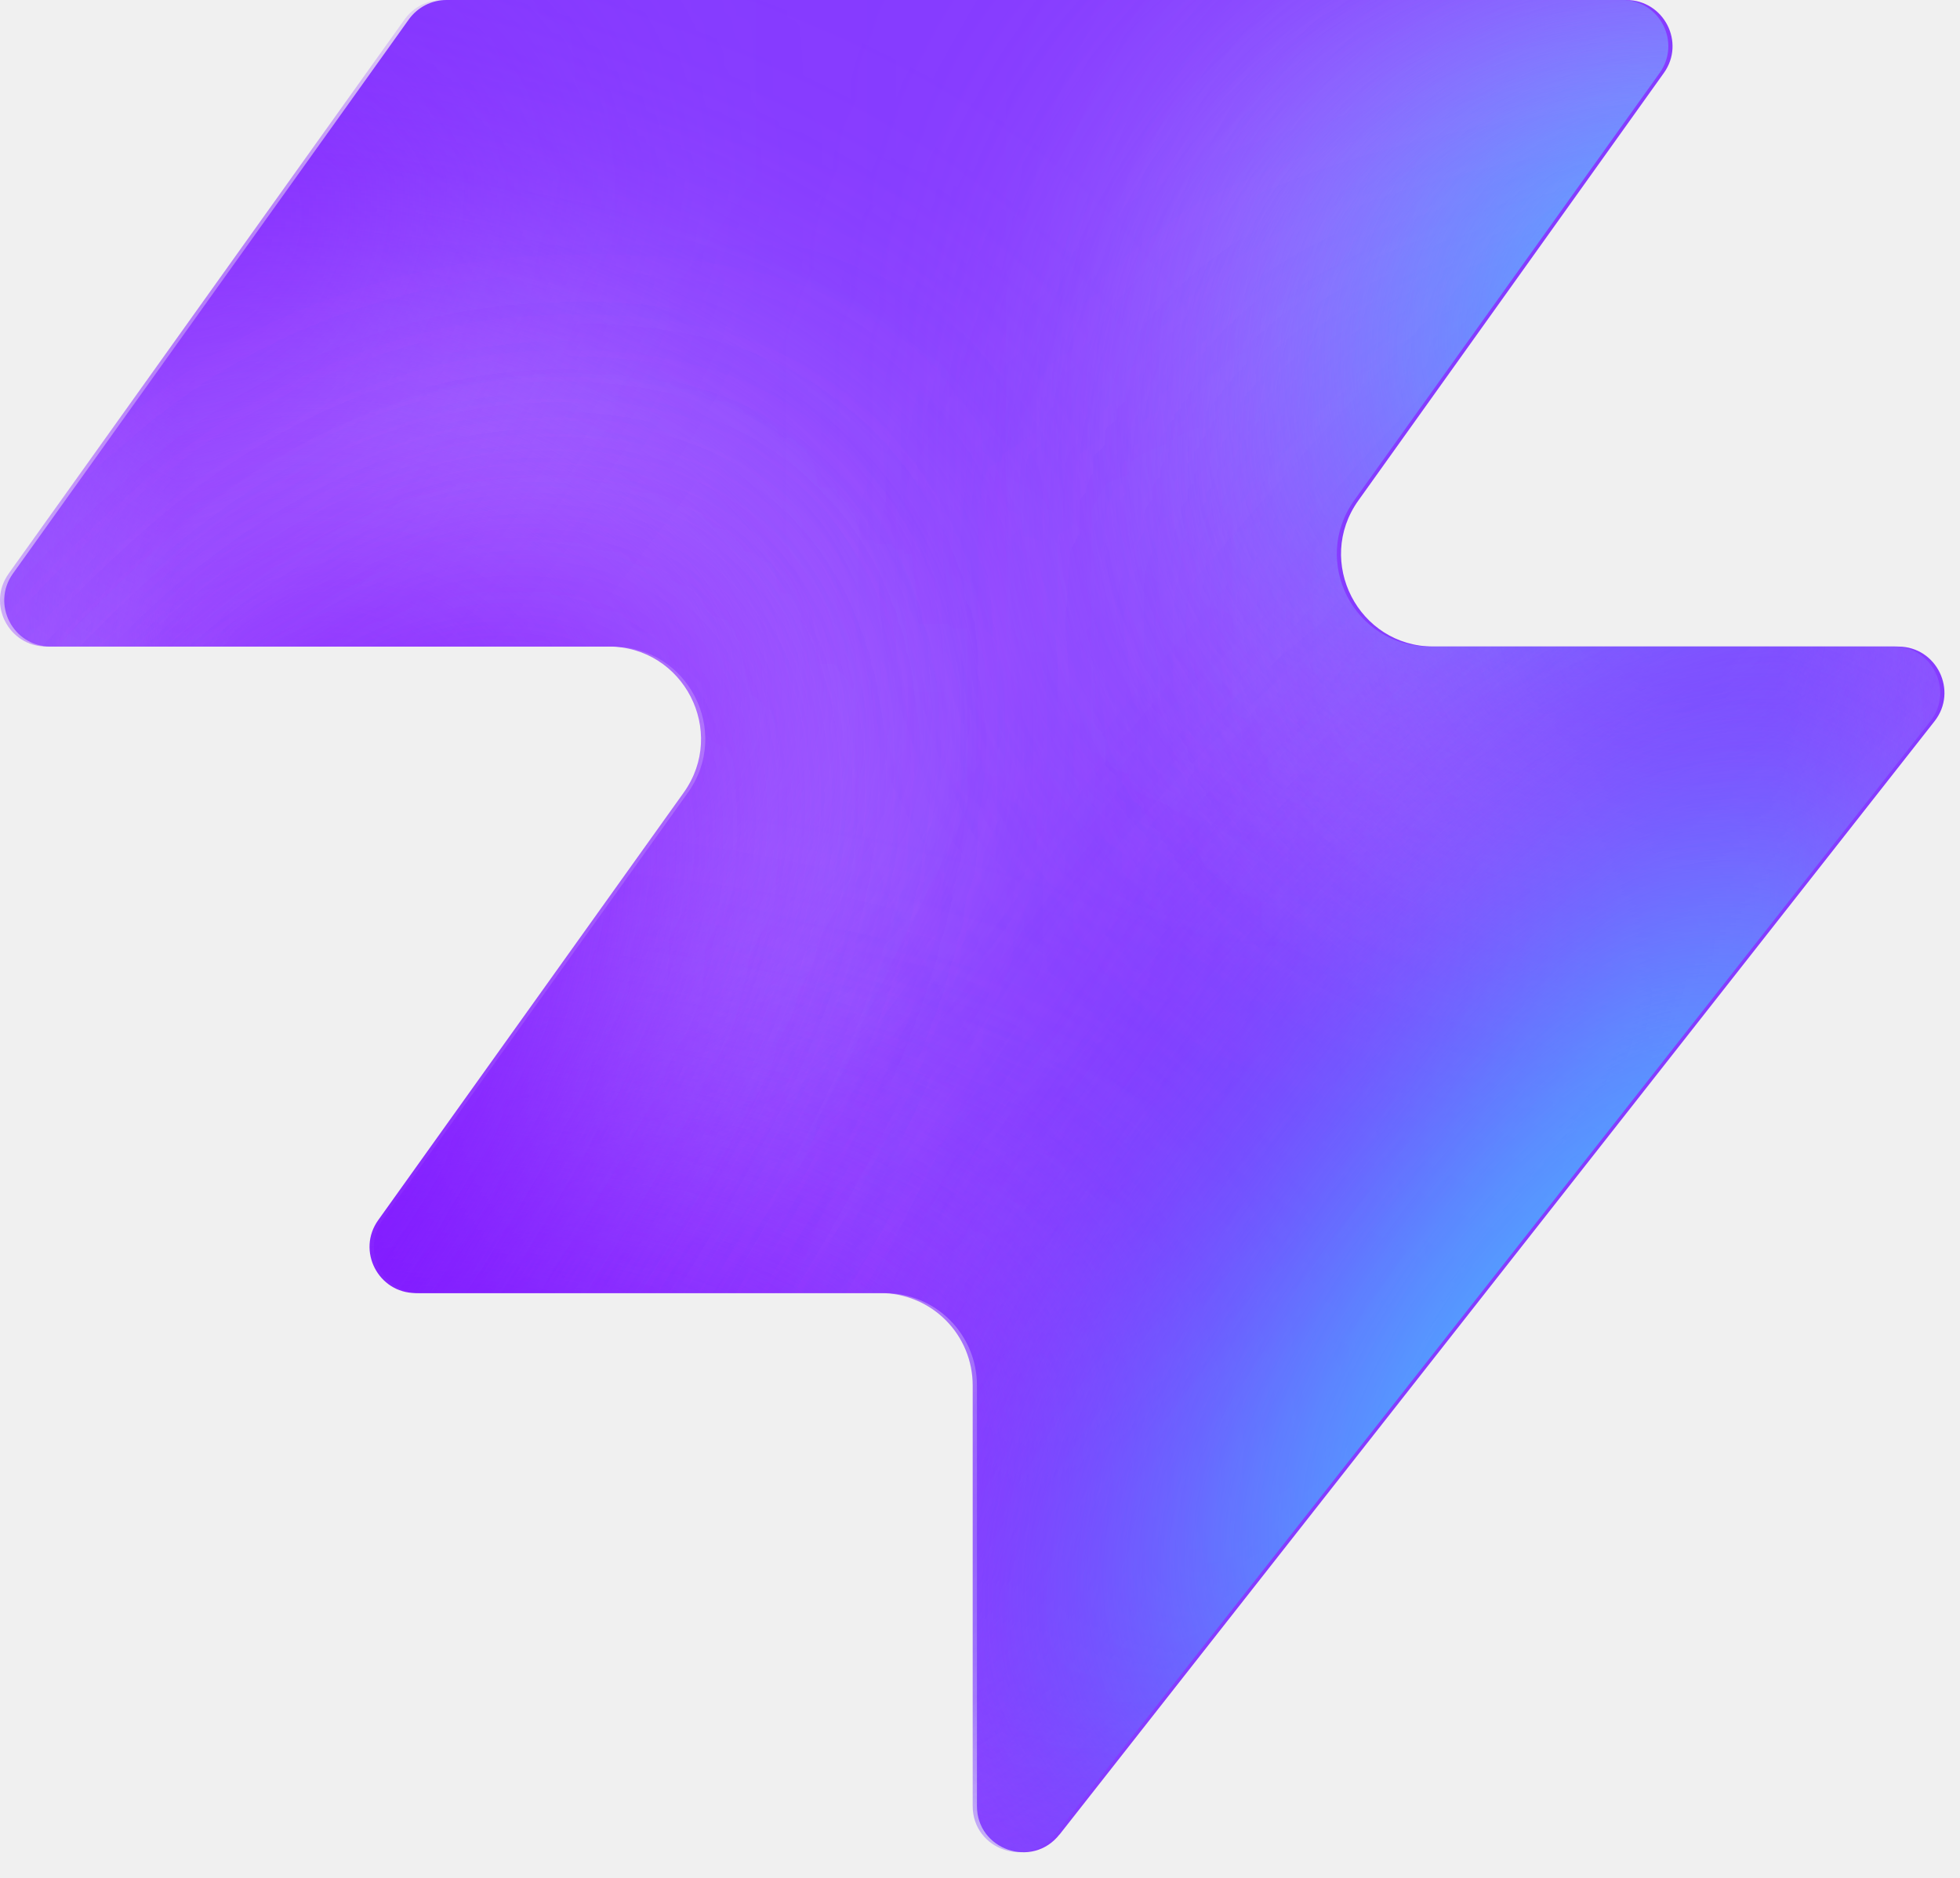
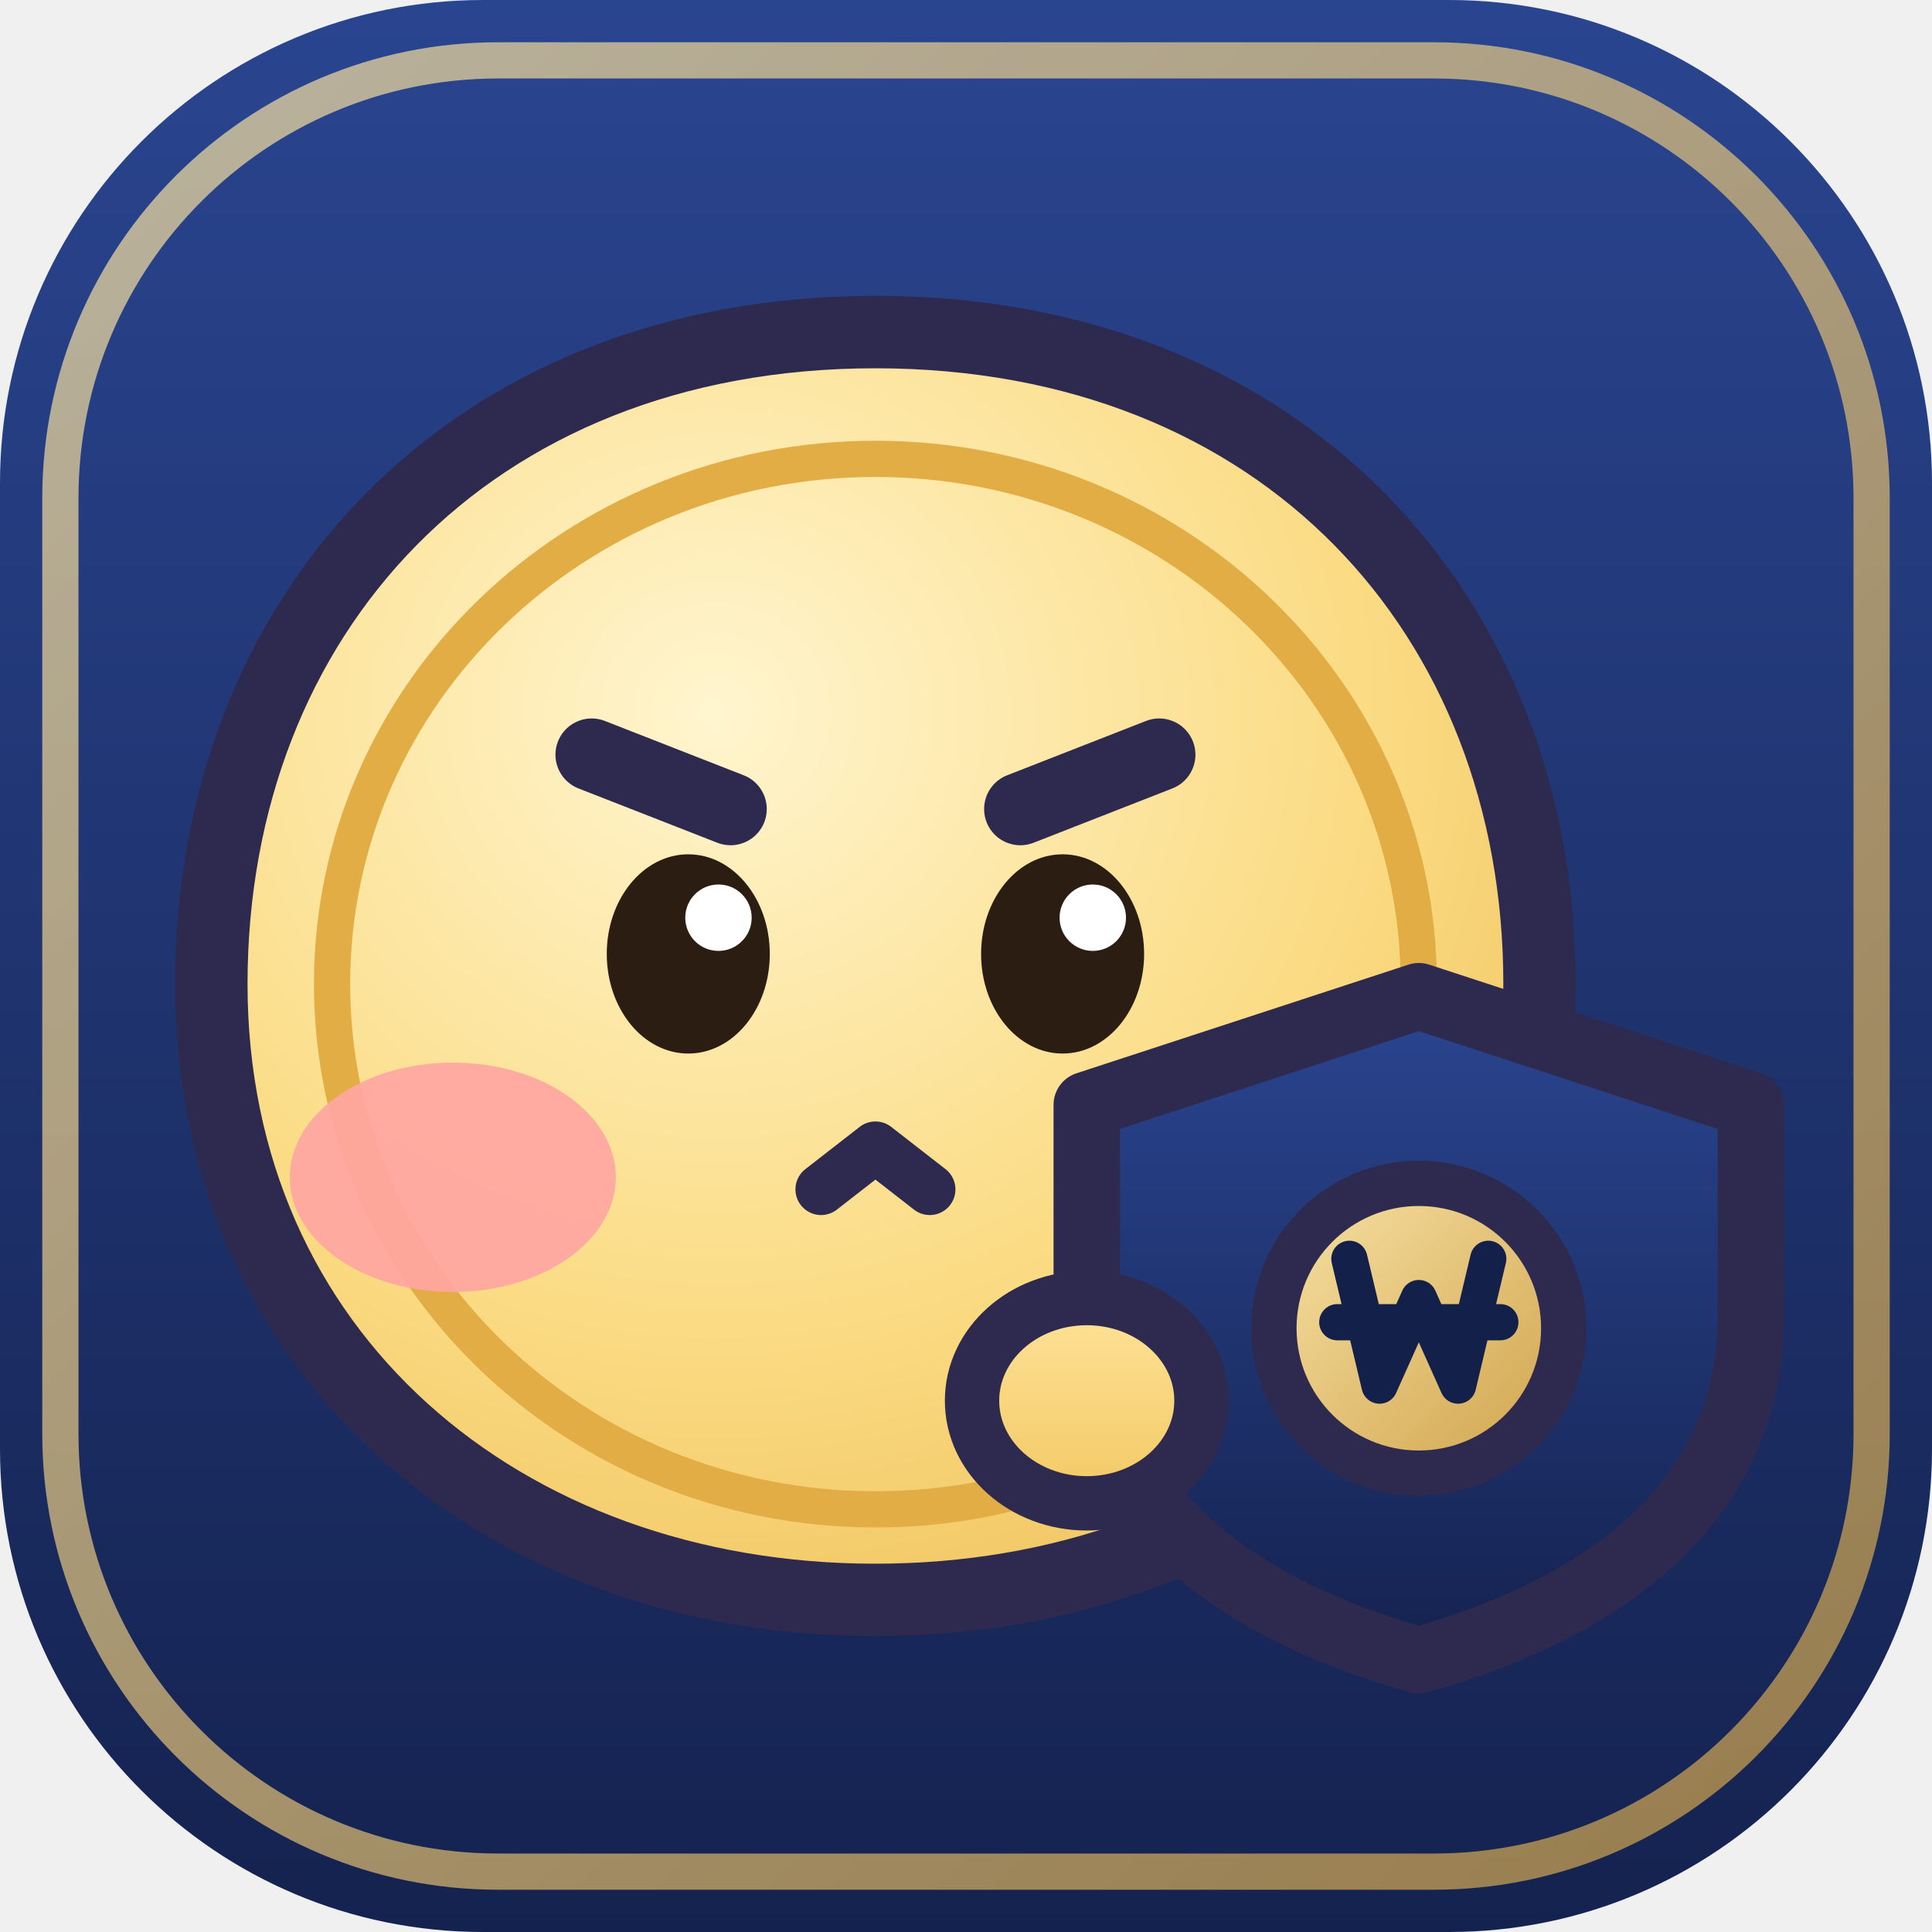
- <svg xmlns="http://www.w3.org/2000/svg" width="48" height="46" fill="none" viewBox="0 0 48 46">
-   <path fill="#863bff" d="M25.946 44.938c-.664.845-2.021.375-2.021-.698V33.937a2.26 2.26 0 0 0-2.262-2.262H10.287c-.92 0-1.456-1.04-.92-1.788l7.48-10.471c1.07-1.497 0-3.578-1.842-3.578H1.237c-.92 0-1.456-1.04-.92-1.788L10.013.474c.214-.297.556-.474.92-.474h28.894c.92 0 1.456 1.04.92 1.788l-7.48 10.471c-1.07 1.498 0 3.579 1.842 3.579h11.377c.943 0 1.473 1.088.89 1.83L25.947 44.94z" style="fill:#863bff;fill:color(display-p3 .525 .23 1);fill-opacity:1" />
-   <mask id="a" width="48" height="46" x="0" y="0" maskUnits="userSpaceOnUse" style="mask-type:alpha">
-     <path fill="#000" d="M25.842 44.938c-.664.844-2.021.375-2.021-.698V33.937a2.26 2.26 0 0 0-2.262-2.262H10.183c-.92 0-1.456-1.04-.92-1.788l7.48-10.471c1.07-1.498 0-3.579-1.842-3.579H1.133c-.92 0-1.456-1.04-.92-1.787L9.91.473c.214-.297.556-.474.92-.474h28.894c.92 0 1.456 1.04.92 1.788l-7.48 10.471c-1.07 1.498 0 3.578 1.842 3.578h11.377c.943 0 1.473 1.088.89 1.832L25.843 44.94z" style="fill:#000;fill-opacity:1" />
-   </mask>
-   <g mask="url(#a)">
-     <g filter="url(#b)">
-       <ellipse cx="5.508" cy="14.704" fill="#ede6ff" rx="5.508" ry="14.704" style="fill:#ede6ff;fill:color(display-p3 .927 .903 1);fill-opacity:1" transform="matrix(.00324 1 1 -.00324 -4.47 31.516)" />
-     </g>
-     <g filter="url(#c)">
-       <ellipse cx="10.399" cy="29.851" fill="#ede6ff" rx="10.399" ry="29.851" style="fill:#ede6ff;fill:color(display-p3 .927 .903 1);fill-opacity:1" transform="matrix(.00324 1 1 -.00324 -39.328 7.883)" />
-     </g>
-     <g filter="url(#d)">
-       <ellipse cx="5.508" cy="30.487" fill="#7e14ff" rx="5.508" ry="30.487" style="fill:#7e14ff;fill:color(display-p3 .492 .077 1);fill-opacity:1" transform="rotate(89.814 -25.913 -14.639)scale(1 -1)" />
-     </g>
-     <g filter="url(#e)">
-       <ellipse cx="5.508" cy="30.599" fill="#7e14ff" rx="5.508" ry="30.599" style="fill:#7e14ff;fill:color(display-p3 .492 .077 1);fill-opacity:1" transform="rotate(89.814 -32.644 -3.334)scale(1 -1)" />
-     </g>
-     <g filter="url(#f)">
-       <ellipse cx="5.508" cy="30.599" fill="#7e14ff" rx="5.508" ry="30.599" style="fill:#7e14ff;fill:color(display-p3 .492 .077 1);fill-opacity:1" transform="matrix(.00324 1 1 -.00324 -34.34 30.47)" />
-     </g>
-     <g filter="url(#g)">
-       <ellipse cx="14.072" cy="22.078" fill="#ede6ff" rx="14.072" ry="22.078" style="fill:#ede6ff;fill:color(display-p3 .927 .903 1);fill-opacity:1" transform="rotate(93.35 24.506 48.493)scale(-1 1)" />
-     </g>
-     <g filter="url(#h)">
-       <ellipse cx="3.47" cy="21.501" fill="#7e14ff" rx="3.47" ry="21.501" style="fill:#7e14ff;fill:color(display-p3 .492 .077 1);fill-opacity:1" transform="rotate(89.009 28.708 47.59)scale(-1 1)" />
-     </g>
-     <g filter="url(#i)">
-       <ellipse cx="3.47" cy="21.501" fill="#7e14ff" rx="3.47" ry="21.501" style="fill:#7e14ff;fill:color(display-p3 .492 .077 1);fill-opacity:1" transform="rotate(89.009 28.708 47.59)scale(-1 1)" />
-     </g>
-     <g filter="url(#j)">
-       <ellipse cx=".387" cy="8.972" fill="#7e14ff" rx="4.407" ry="29.108" style="fill:#7e14ff;fill:color(display-p3 .492 .077 1);fill-opacity:1" transform="rotate(39.51 .387 8.972)" />
-     </g>
-     <g filter="url(#k)">
-       <ellipse cx="47.523" cy="-6.092" fill="#7e14ff" rx="4.407" ry="29.108" style="fill:#7e14ff;fill:color(display-p3 .492 .077 1);fill-opacity:1" transform="rotate(37.892 47.523 -6.092)" />
-     </g>
-     <g filter="url(#l)">
-       <ellipse cx="41.412" cy="6.333" fill="#47bfff" rx="5.971" ry="9.665" style="fill:#47bfff;fill:color(display-p3 .28 .748 1);fill-opacity:1" transform="rotate(37.892 41.412 6.333)" />
-     </g>
-     <g filter="url(#m)">
-       <ellipse cx="-1.879" cy="38.332" fill="#7e14ff" rx="4.407" ry="29.108" style="fill:#7e14ff;fill:color(display-p3 .492 .077 1);fill-opacity:1" transform="rotate(37.892 -1.88 38.332)" />
-     </g>
-     <g filter="url(#n)">
-       <ellipse cx="-1.879" cy="38.332" fill="#7e14ff" rx="4.407" ry="29.108" style="fill:#7e14ff;fill:color(display-p3 .492 .077 1);fill-opacity:1" transform="rotate(37.892 -1.88 38.332)" />
-     </g>
-     <g filter="url(#o)">
-       <ellipse cx="35.651" cy="29.907" fill="#7e14ff" rx="4.407" ry="29.108" style="fill:#7e14ff;fill:color(display-p3 .492 .077 1);fill-opacity:1" transform="rotate(37.892 35.651 29.907)" />
-     </g>
-     <g filter="url(#p)">
-       <ellipse cx="38.418" cy="32.4" fill="#47bfff" rx="5.971" ry="15.297" style="fill:#47bfff;fill:color(display-p3 .28 .748 1);fill-opacity:1" transform="rotate(37.892 38.418 32.4)" />
-     </g>
+ <svg xmlns="http://www.w3.org/2000/svg" width="64" height="64" viewBox="0 0 64 64">
+   <defs>
+     <radialGradient id="bodyG" cx=".38" cy=".3" r=".8">
+       <stop offset="0" stop-color="#fff5cf" />
+       <stop offset=".6" stop-color="#fbdc85" />
+       <stop offset="1" stop-color="#efc25c" />
+     </radialGradient>
+     <linearGradient id="limbG" x1="0" y1="0" x2="0" y2="1">
+       <stop offset="0" stop-color="#ffe39a" />
+       <stop offset="1" stop-color="#f2c862" />
+     </linearGradient>
+     <linearGradient id="navyG" x1="0" y1="0" x2="0" y2="1">
+       <stop offset="0" stop-color="#2a4590" />
+       <stop offset="1" stop-color="#14224f" />
+     </linearGradient>
+     <linearGradient id="goldG" x1="0" y1="0" x2="1" y2="1">
+       <stop offset="0" stop-color="#f8e3a6" />
+       <stop offset="1" stop-color="#cfa24a" />
+     </linearGradient>
+   </defs>
+   <rect width="64" height="64" rx="16" fill="url(#navyG)" />
+   <rect x="2" y="2" width="60" height="60" rx="14.5" fill="none" stroke="url(#goldG)" stroke-width="1.2" opacity=".7" />
+   <path d="M29 11c13.5 0 22 9.4 22 21.6S41.4 53 29 53 7 44.8 7 32.6 15.5 11 29 11z" fill="url(#bodyG)" stroke="#2e2a4f" stroke-width="2.4" />
+   <ellipse cx="29" cy="32.6" rx="18" ry="17.4" fill="none" stroke="#e3ad45" stroke-width="1.2" />
+   <path d="M19.6 25l4.6 1.8M38.4 25l-4.6 1.8" stroke="#2e2a4f" stroke-width="2.4" stroke-linecap="round" />
+   <g>
+     <ellipse cx="22.8" cy="31.6" rx="2.7" ry="3.3" fill="#2b1d12" />
+     <circle cx="23.8" cy="30.4" r="1.1" fill="#fff" />
  </g>
-   <defs>
-     <filter id="b" width="60.045" height="41.654" x="-19.77" y="16.149" color-interpolation-filters="sRGB" filterUnits="userSpaceOnUse">
-       <feFlood flood-opacity="0" result="BackgroundImageFix" />
-       <feBlend in="SourceGraphic" in2="BackgroundImageFix" result="shape" />
-       <feGaussianBlur result="effect1_foregroundBlur_2002_17158" stdDeviation="7.659" />
-     </filter>
-     <filter id="c" width="90.34" height="51.437" x="-54.613" y="-7.533" color-interpolation-filters="sRGB" filterUnits="userSpaceOnUse">
-       <feFlood flood-opacity="0" result="BackgroundImageFix" />
-       <feBlend in="SourceGraphic" in2="BackgroundImageFix" result="shape" />
-       <feGaussianBlur result="effect1_foregroundBlur_2002_17158" stdDeviation="7.659" />
-     </filter>
-     <filter id="d" width="79.355" height="29.4" x="-49.64" y="2.03" color-interpolation-filters="sRGB" filterUnits="userSpaceOnUse">
-       <feFlood flood-opacity="0" result="BackgroundImageFix" />
-       <feBlend in="SourceGraphic" in2="BackgroundImageFix" result="shape" />
-       <feGaussianBlur result="effect1_foregroundBlur_2002_17158" stdDeviation="4.596" />
-     </filter>
-     <filter id="e" width="79.579" height="29.4" x="-45.045" y="20.029" color-interpolation-filters="sRGB" filterUnits="userSpaceOnUse">
-       <feFlood flood-opacity="0" result="BackgroundImageFix" />
-       <feBlend in="SourceGraphic" in2="BackgroundImageFix" result="shape" />
-       <feGaussianBlur result="effect1_foregroundBlur_2002_17158" stdDeviation="4.596" />
-     </filter>
-     <filter id="f" width="79.579" height="29.4" x="-43.513" y="21.178" color-interpolation-filters="sRGB" filterUnits="userSpaceOnUse">
-       <feFlood flood-opacity="0" result="BackgroundImageFix" />
-       <feBlend in="SourceGraphic" in2="BackgroundImageFix" result="shape" />
-       <feGaussianBlur result="effect1_foregroundBlur_2002_17158" stdDeviation="4.596" />
-     </filter>
-     <filter id="g" width="74.749" height="58.852" x="15.756" y="-17.901" color-interpolation-filters="sRGB" filterUnits="userSpaceOnUse">
-       <feFlood flood-opacity="0" result="BackgroundImageFix" />
-       <feBlend in="SourceGraphic" in2="BackgroundImageFix" result="shape" />
-       <feGaussianBlur result="effect1_foregroundBlur_2002_17158" stdDeviation="7.659" />
-     </filter>
-     <filter id="h" width="61.377" height="25.362" x="23.548" y="2.284" color-interpolation-filters="sRGB" filterUnits="userSpaceOnUse">
-       <feFlood flood-opacity="0" result="BackgroundImageFix" />
-       <feBlend in="SourceGraphic" in2="BackgroundImageFix" result="shape" />
-       <feGaussianBlur result="effect1_foregroundBlur_2002_17158" stdDeviation="4.596" />
-     </filter>
-     <filter id="i" width="61.377" height="25.362" x="23.548" y="2.284" color-interpolation-filters="sRGB" filterUnits="userSpaceOnUse">
-       <feFlood flood-opacity="0" result="BackgroundImageFix" />
-       <feBlend in="SourceGraphic" in2="BackgroundImageFix" result="shape" />
-       <feGaussianBlur result="effect1_foregroundBlur_2002_17158" stdDeviation="4.596" />
-     </filter>
-     <filter id="j" width="56.045" height="63.649" x="-27.636" y="-22.853" color-interpolation-filters="sRGB" filterUnits="userSpaceOnUse">
-       <feFlood flood-opacity="0" result="BackgroundImageFix" />
-       <feBlend in="SourceGraphic" in2="BackgroundImageFix" result="shape" />
-       <feGaussianBlur result="effect1_foregroundBlur_2002_17158" stdDeviation="4.596" />
-     </filter>
-     <filter id="k" width="54.814" height="64.646" x="20.116" y="-38.415" color-interpolation-filters="sRGB" filterUnits="userSpaceOnUse">
-       <feFlood flood-opacity="0" result="BackgroundImageFix" />
-       <feBlend in="SourceGraphic" in2="BackgroundImageFix" result="shape" />
-       <feGaussianBlur result="effect1_foregroundBlur_2002_17158" stdDeviation="4.596" />
-     </filter>
-     <filter id="l" width="33.541" height="35.313" x="24.641" y="-11.323" color-interpolation-filters="sRGB" filterUnits="userSpaceOnUse">
-       <feFlood flood-opacity="0" result="BackgroundImageFix" />
-       <feBlend in="SourceGraphic" in2="BackgroundImageFix" result="shape" />
-       <feGaussianBlur result="effect1_foregroundBlur_2002_17158" stdDeviation="4.596" />
-     </filter>
-     <filter id="m" width="54.814" height="64.646" x="-29.286" y="6.009" color-interpolation-filters="sRGB" filterUnits="userSpaceOnUse">
-       <feFlood flood-opacity="0" result="BackgroundImageFix" />
-       <feBlend in="SourceGraphic" in2="BackgroundImageFix" result="shape" />
-       <feGaussianBlur result="effect1_foregroundBlur_2002_17158" stdDeviation="4.596" />
-     </filter>
-     <filter id="n" width="54.814" height="64.646" x="-29.286" y="6.009" color-interpolation-filters="sRGB" filterUnits="userSpaceOnUse">
-       <feFlood flood-opacity="0" result="BackgroundImageFix" />
-       <feBlend in="SourceGraphic" in2="BackgroundImageFix" result="shape" />
-       <feGaussianBlur result="effect1_foregroundBlur_2002_17158" stdDeviation="4.596" />
-     </filter>
-     <filter id="o" width="54.814" height="64.646" x="8.244" y="-2.416" color-interpolation-filters="sRGB" filterUnits="userSpaceOnUse">
-       <feFlood flood-opacity="0" result="BackgroundImageFix" />
-       <feBlend in="SourceGraphic" in2="BackgroundImageFix" result="shape" />
-       <feGaussianBlur result="effect1_foregroundBlur_2002_17158" stdDeviation="4.596" />
-     </filter>
-     <filter id="p" width="39.409" height="43.623" x="18.713" y="10.588" color-interpolation-filters="sRGB" filterUnits="userSpaceOnUse">
-       <feFlood flood-opacity="0" result="BackgroundImageFix" />
-       <feBlend in="SourceGraphic" in2="BackgroundImageFix" result="shape" />
-       <feGaussianBlur result="effect1_foregroundBlur_2002_17158" stdDeviation="4.596" />
-     </filter>
-   </defs>
+   <g>
+     <ellipse cx="35.2" cy="31.6" rx="2.7" ry="3.3" fill="#2b1d12" />
+     <circle cx="36.2" cy="30.4" r="1.1" fill="#fff" />
+   </g>
+   <ellipse cx="15" cy="39" rx="5.4" ry="3.8" fill="#ffa6a2" opacity=".92" />
+   <ellipse cx="43" cy="39" rx="5.4" ry="3.8" fill="#ffa6a2" opacity=".92" />
+   <path d="M27.2 39.4l1.8-1.4 1.8 1.4" fill="none" stroke="#2e2a4f" stroke-width="1.7" stroke-linecap="round" stroke-linejoin="round" />
+   <path d="M47 33l11 3.6v7c0 6-4.6 9.6-11 11.4-6.4-1.8-11-5.4-11-11.4v-7z" fill="url(#navyG)" stroke="#2e2a4f" stroke-width="2.2" stroke-linejoin="round" />
+   <circle cx="47" cy="44" r="4.8" fill="url(#goldG)" stroke="#2e2a4f" stroke-width="1.5" />
+   <path d="M44.7 41.7l1 4.2 1.3-2.9 1.3 2.9 1-4.2M44.3 43.8h5.4" fill="none" stroke="#13204a" stroke-width="1.2" stroke-linecap="round" stroke-linejoin="round" />
+   <ellipse cx="36" cy="46.4" rx="3.8" ry="3.4" fill="url(#limbG)" stroke="#2e2a4f" stroke-width="1.8" />
</svg>
